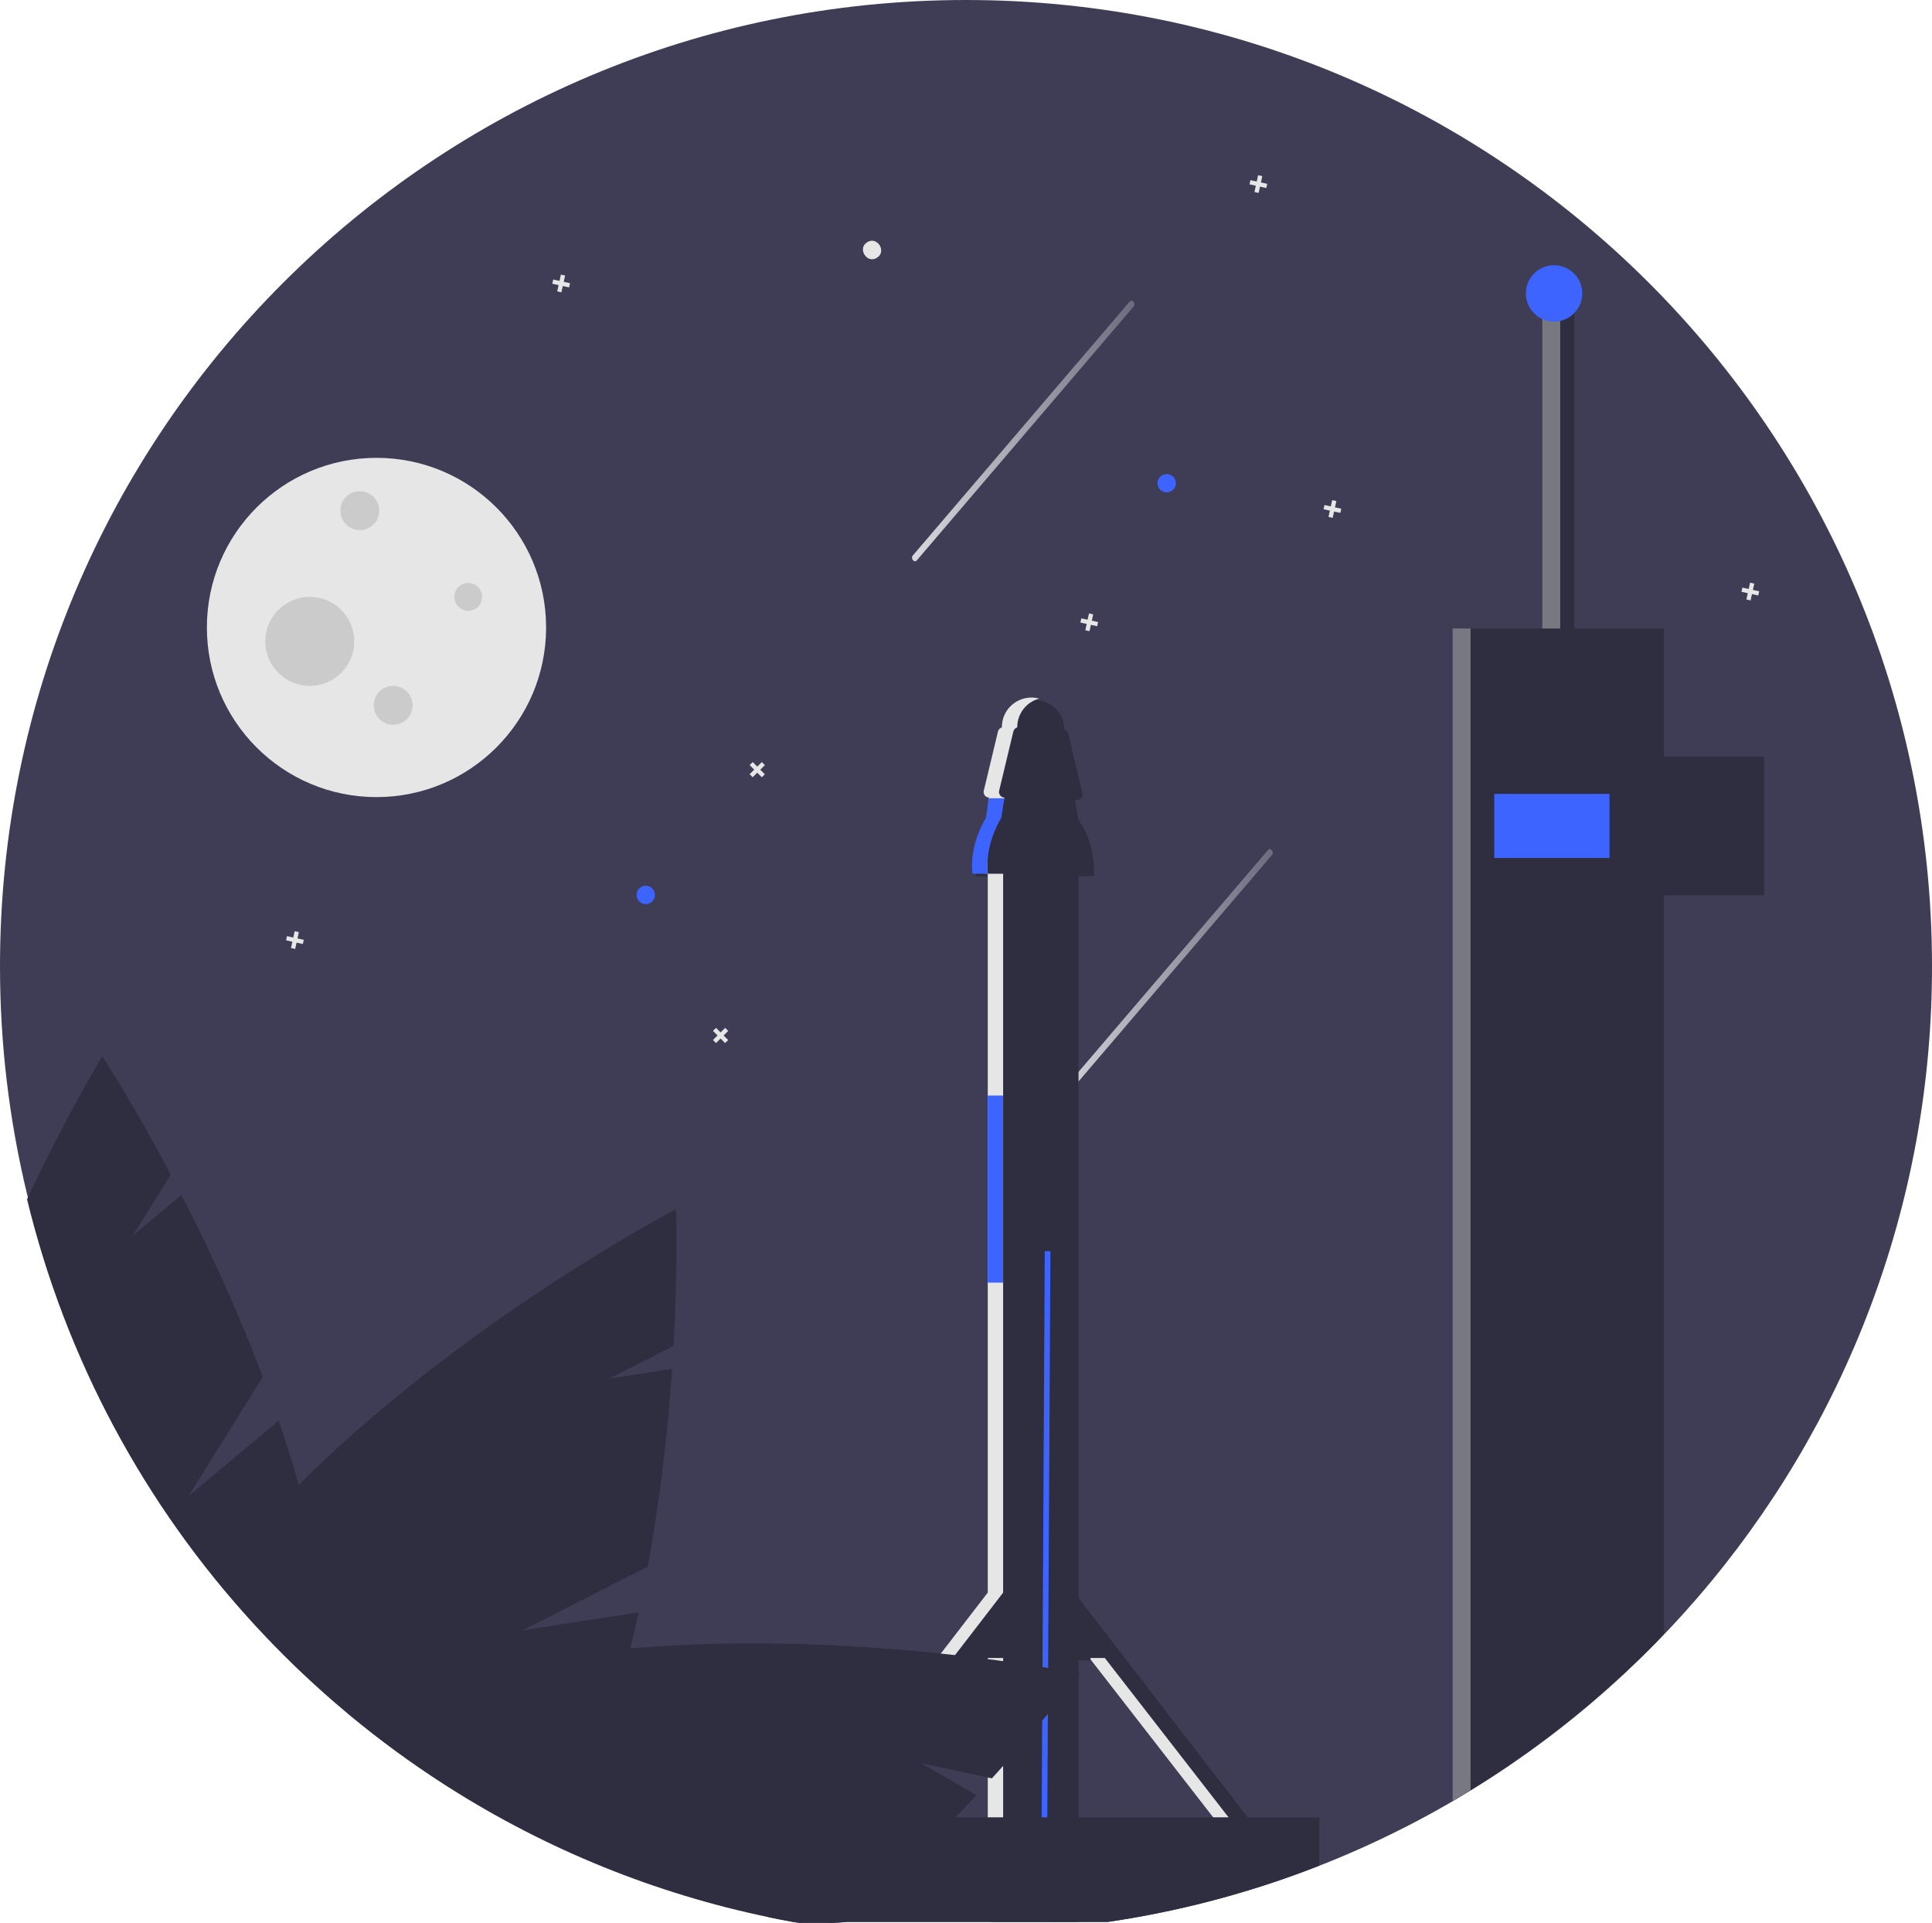
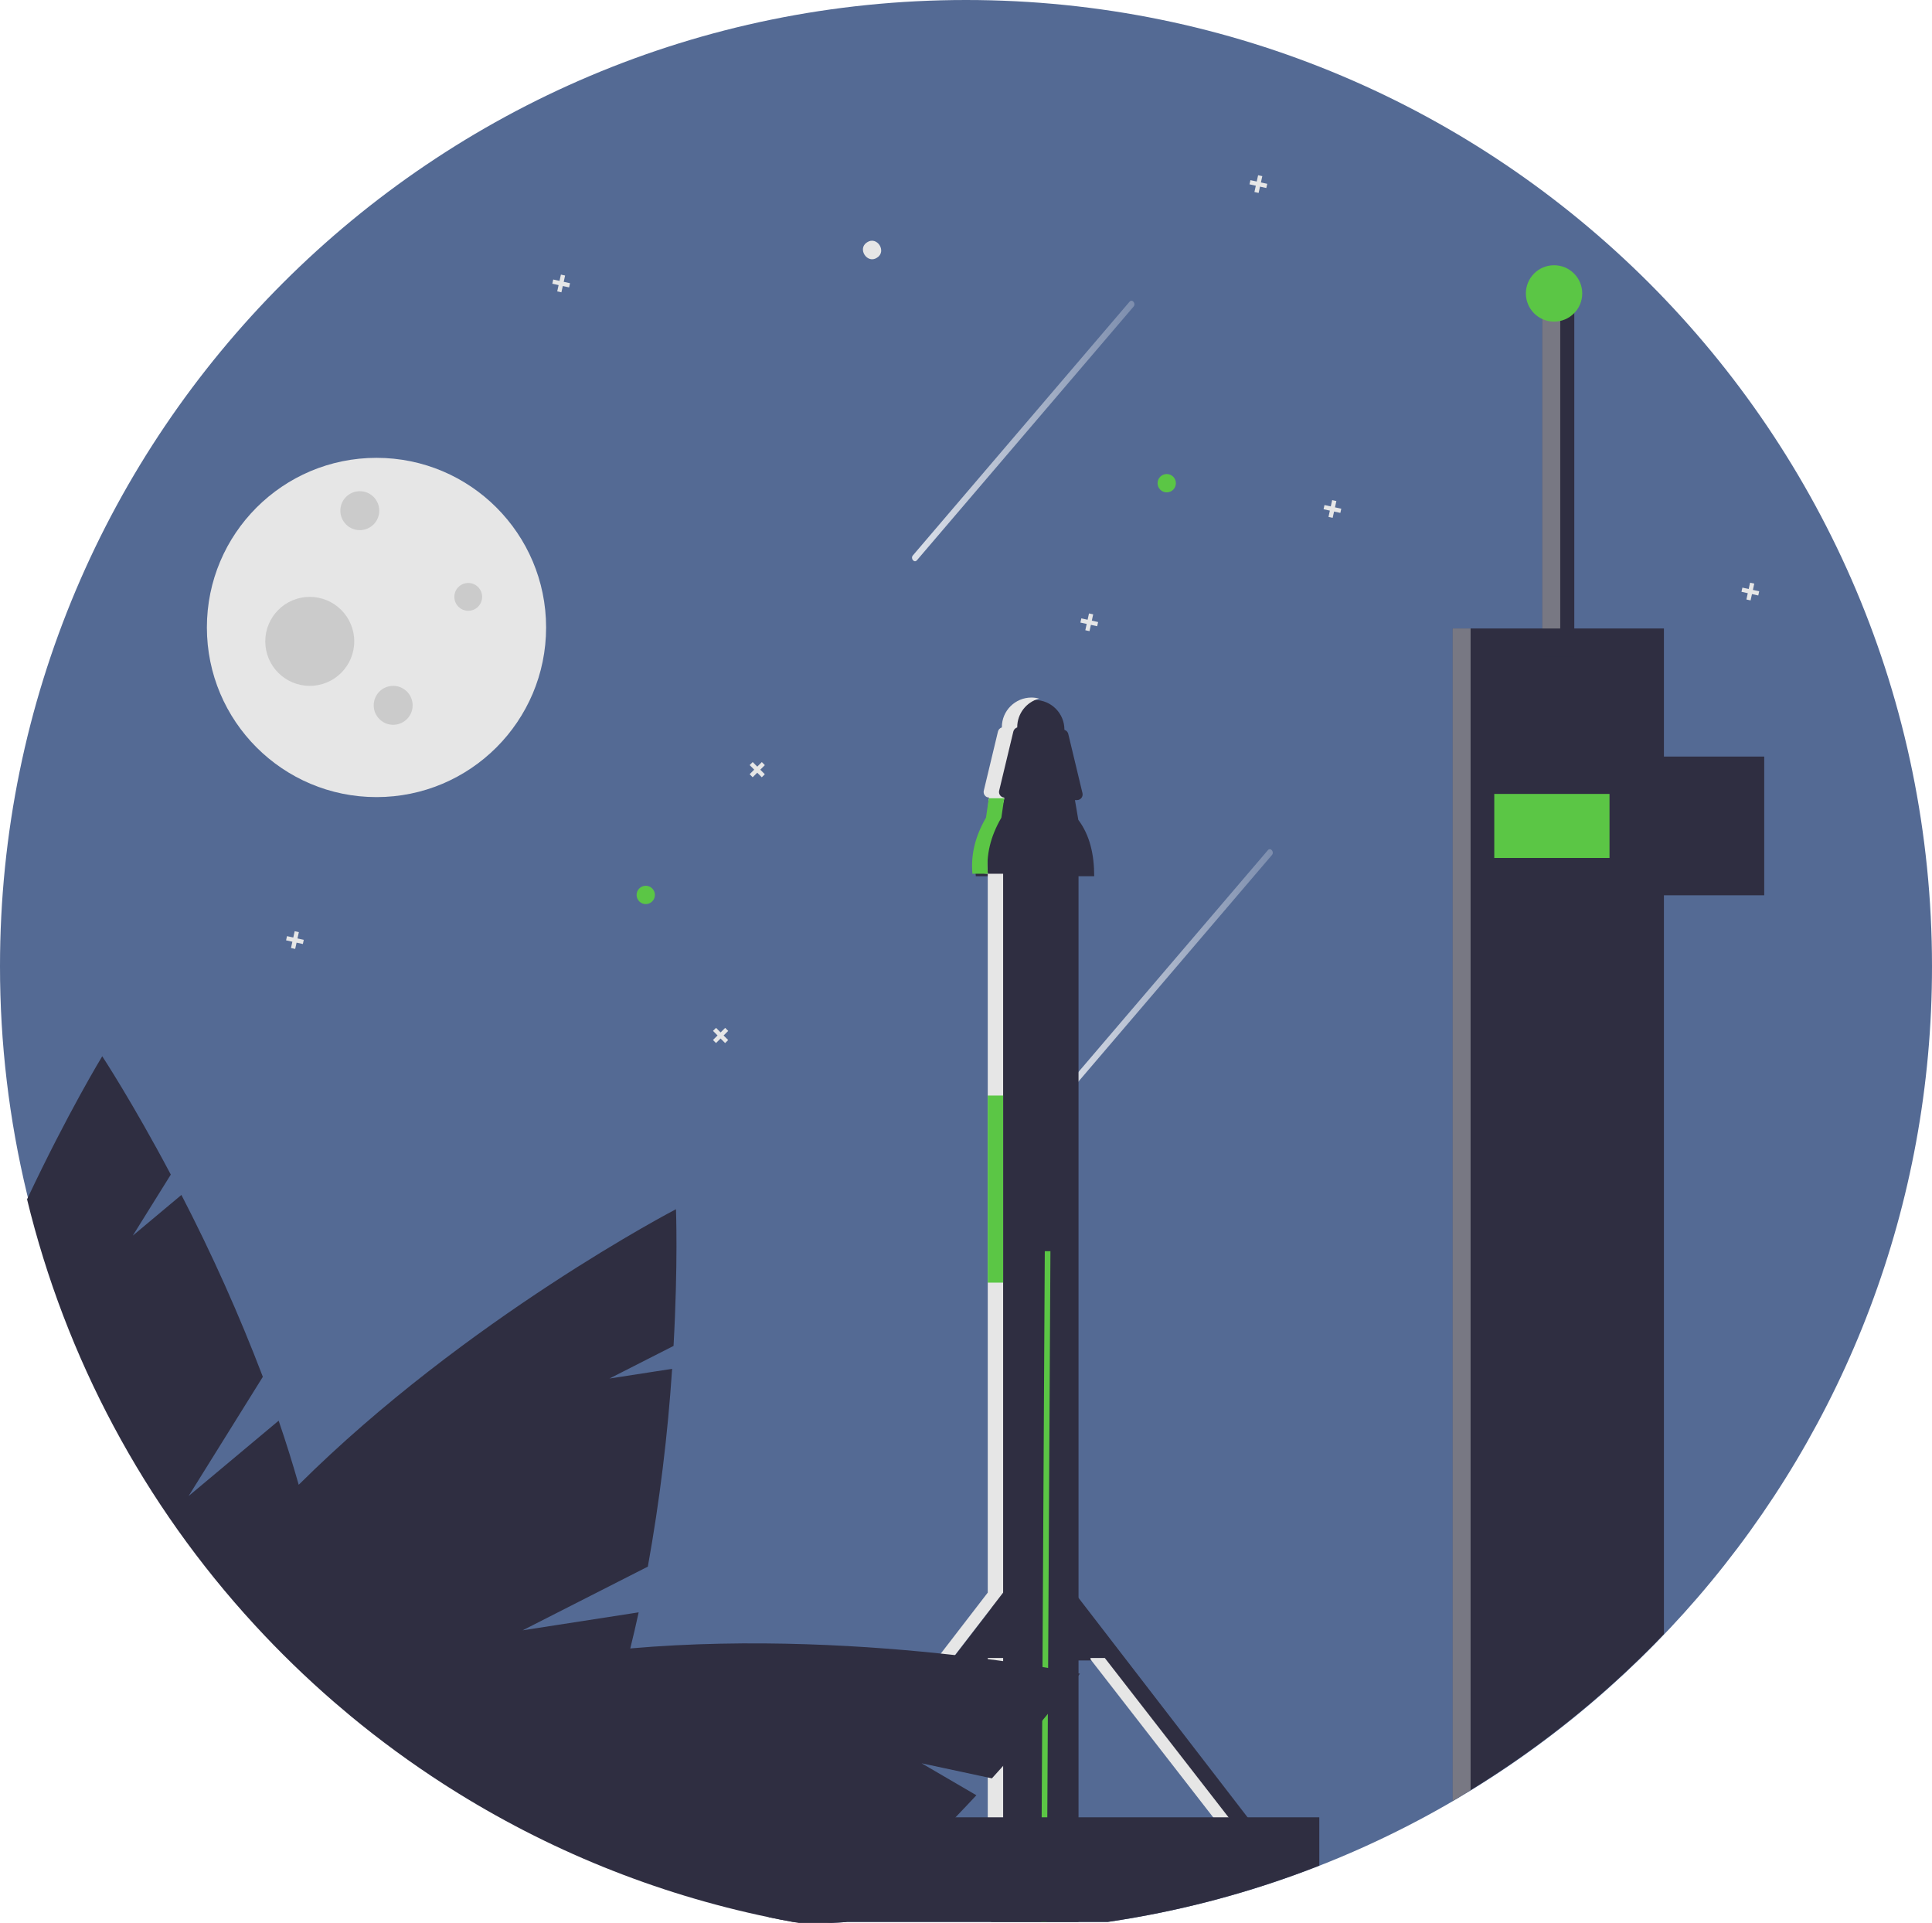
- <svg xmlns="http://www.w3.org/2000/svg" xmlns:xlink="http://www.w3.org/1999/xlink" data-name="Layer 1" width="754" height="750.36" viewBox="0 0 754 750.36">
+ <svg xmlns="http://www.w3.org/2000/svg" xmlns:xlink="http://www.w3.org/1999/xlink" viewBox="0 0 754 750.36" width="754" height="750.36">
  <defs>
    <linearGradient id="b13d5aa8-7d59-4aa5-8b0c-a1087af90b05-60" x1="632.931" y1="457.002" x2="719.741" y2="457.002" gradientUnits="userSpaceOnUse">
      <stop offset="0" stop-color="#fff" />
      <stop offset="1" stop-color="#fff" stop-opacity="0.3" />
    </linearGradient>
    <linearGradient id="b216fe78-eea0-4fe3-b1f5-9d415c27bb0d-61" x1="578.931" y1="243.002" x2="665.741" y2="243.002" xlink:href="#b13d5aa8-7d59-4aa5-8b0c-a1087af90b05-60" />
  </defs>
-   <path d="M977,451.82A376.647,376.647,0,0,1,655.41,824.77H553.3c-.16.14-5.82.41-5.82.41-.95-.13-1.91-.27-2.86-.41q-10.905-1.605-21.61-3.83a372.653,372.653,0,0,1-81.03-26.75c-.27-.12-.53-.25-.8-.37a371.023,371.023,0,0,1-41.87-22.81c-.34-.21-.67-.42-1-.63-.57-.36-1.13-.71-1.69-1.08-.18-.11-.36-.22-.54-.34A376.057,376.057,0,0,1,361.41,743.72c-.54-.43-1.08-.88-1.62-1.32q-3.255-2.7-6.45-5.46c-.02-.01-.03-.03-.05-.04A380.652,380.652,0,0,1,322.32,706.82c-.03-.04-.07-.07-.1-.11a376.239,376.239,0,0,1-88.33-164.6c-.12-.44-.22-.87-.33-1.31A378.139,378.139,0,0,1,223,451.82c0-208.21,168.79-377,377-377S977,243.61,977,451.82Z" transform="translate(-223 -74.82001)" fill="#3f3d56" />
-   <path d="M634.853,507.436,667.824,468.838l32.971-38.599L719.407,408.45c1.03-1.206-.559-3.086-1.589-1.881l-32.971,38.599-32.971,38.599-18.612,21.79c-1.03,1.206.559,3.086,1.589,1.881Z" transform="translate(-223 -74.82001)" opacity="0.8" fill="url(#b13d5aa8-7d59-4aa5-8b0c-a1087af90b05-60)" />
+   <path d="M977,451.82A376.647,376.647,0,0,1,655.41,824.77H553.3c-.16.14-5.82.41-5.82.41-.95-.13-1.91-.27-2.86-.41q-10.905-1.605-21.61-3.83a372.653,372.653,0,0,1-81.03-26.75c-.27-.12-.53-.25-.8-.37a371.023,371.023,0,0,1-41.87-22.81c-.34-.21-.67-.42-1-.63-.57-.36-1.13-.71-1.69-1.08-.18-.11-.36-.22-.54-.34A376.057,376.057,0,0,1,361.41,743.72c-.54-.43-1.08-.88-1.62-1.32q-3.255-2.7-6.45-5.46c-.02-.01-.03-.03-.05-.04A380.652,380.652,0,0,1,322.32,706.82c-.03-.04-.07-.07-.1-.11a376.239,376.239,0,0,1-88.33-164.6c-.12-.44-.22-.87-.33-1.31A378.139,378.139,0,0,1,223,451.82c0-208.21,168.79-377,377-377S977,243.61,977,451.82Z" transform="matrix(1, 0, 0, 1, -223, -74.82001)" style="fill: rgb(84, 106, 148);" />
+   <path d="M634.853,507.436,667.824,468.838l32.971-38.599L719.407,408.45c1.03-1.206-.559-3.086-1.589-1.881l-32.971,38.599-32.971,38.599-18.612,21.79c-1.03,1.206.559,3.086,1.589,1.881Z" transform="matrix(1, 0, 0, 1, -223, -74.82001)" opacity="0.8" fill="url(#b13d5aa8-7d59-4aa5-8b0c-a1087af90b05-60)" />
  <rect x="386.81" y="336.41" width="34.1" height="413.54" fill="#2f2e41" />
-   <polygon points="409.95 488.23 409.88 500.61 409.05 650.87 408.95 668.78 408.73 709.14 408.51 749.95 406.31 749.95 406.53 709.14 406.74 671.44 406.85 650.5 407.68 500.64 407.75 488.22 409.95 488.23" fill="#3e64ff" />
-   <path d="M650.031,416.73h-46.204c-.671-7.238.998-14.528,5.294-21.876l1.306-8.927h31.903l1.505,8.814C648.305,400.697,650.037,408.217,650.031,416.73Z" transform="translate(-223 -74.82001)" fill="#2f2e41" />
-   <path d="M643.318,387.027H610.396a2.2,2.2,0,0,1-2.139-2.714l5.544-23.102a2.2,2.2,0,0,1,2.139-1.687h21.833a2.2,2.2,0,0,1,2.139,1.687l5.544,23.102A2.2,2.2,0,0,1,643.318,387.027Z" transform="translate(-223 -74.82001)" fill="#2f2e41" />
-   <path d="M626.86,347.97a11.564,11.564,0,0,0-11.55,11.56v11.55h23.1V359.53A11.564,11.564,0,0,0,626.86,347.97Z" transform="translate(-223 -74.82001)" fill="#2f2e41" />
+   <polygon points="409.95 488.23 409.88 500.61 409.05 650.87 408.95 668.78 408.73 709.14 408.51 749.95 406.31 749.95 406.53 709.14 406.74 671.44 406.85 650.5 407.68 500.64 407.75 488.22 409.95 488.23" style="fill: rgb(91, 198, 69);" />
+   <path d="M650.031,416.73h-46.204c-.671-7.238.998-14.528,5.294-21.876l1.306-8.927h31.903l1.505,8.814C648.305,400.697,650.037,408.217,650.031,416.73Z" transform="matrix(1, 0, 0, 1, -223, -74.82001)" fill="#2f2e41" />
+   <path d="M643.318,387.027H610.396a2.2,2.2,0,0,1-2.139-2.714l5.544-23.102a2.2,2.2,0,0,1,2.139-1.687h21.833a2.2,2.2,0,0,1,2.139,1.687l5.544,23.102A2.2,2.2,0,0,1,643.318,387.027Z" transform="matrix(1, 0, 0, 1, -223, -74.82001)" fill="#2f2e41" />
+   <path d="M626.86,347.97a11.564,11.564,0,0,0-11.55,11.56v11.55h23.1V359.53A11.564,11.564,0,0,0,626.86,347.97Z" transform="matrix(1, 0, 0, 1, -223, -74.82001)" fill="#2f2e41" />
  <polygon points="391.051 622.109 312.765 723.714 323.592 726.213 384.388 647.927 391.051 647.927 391.051 622.109" fill="#2f2e41" />
  <polygon points="419.831 622.109 498.117 723.714 487.29 726.213 426.494 647.927 419.831 647.927 419.831 622.109" fill="#2f2e41" />
-   <path d="M872.38,320.07v392.4a378.724,378.724,0,0,1-82.45,65.08V320.07Z" transform="translate(-223 -74.82001)" fill="#2f2e41" />
+   <path d="M872.38,320.07v392.4a378.724,378.724,0,0,1-82.45,65.08V320.07Z" transform="matrix(1, 0, 0, 1, -223, -74.82001)" fill="#2f2e41" />
  <rect x="634.387" y="295.224" width="54.134" height="54.134" fill="#2f2e41" />
  <rect x="601.906" y="114.5" width="12.492" height="141.581" fill="#2f2e41" />
  <g opacity="0.4">
    <path d="M796.93,320.07h-7V777.55q3.527-2.061,7-4.205Z" transform="translate(-223 -74.82001)" fill="#e6e6e6" />
    <rect x="601.906" y="114.5" width="7" height="130.75" fill="#e6e6e6" />
  </g>
-   <rect x="583.168" y="309.798" width="44.973" height="24.985" fill="#3e64ff" />
+   <rect x="583.168" y="309.798" width="44.973" height="24.985" style="fill: rgb(91, 198, 69);" />
  <circle cx="146.933" cy="244.847" r="66.193" fill="#e6e6e6" />
  <circle cx="140.423" cy="199.271" r="7.596" fill="#cbcbcb" />
  <circle cx="153.444" cy="275.23" r="7.596" fill="#cbcbcb" />
  <circle cx="182.742" cy="232.91" r="5.426" fill="#cbcbcb" />
  <circle cx="120.89" cy="250.272" r="17.362" fill="#cbcbcb" />
-   <circle cx="252.015" cy="349.213" r="3.576" fill="#3e64ff" />
+   <circle cx="252.015" cy="349.213" r="3.576" style="fill: rgb(91, 198, 69);" />
  <polygon points="283.012 401.093 281.227 402.866 279.454 401.081 278.264 402.263 280.037 404.048 278.252 405.821 279.434 407.011 281.219 405.238 282.992 407.023 284.182 405.841 282.409 404.056 284.194 402.283 283.012 401.093" fill="#e6e6e6" />
  <polygon points="297.318 297.375 295.533 299.148 293.76 297.363 292.57 298.545 294.343 300.33 292.558 302.103 293.74 303.293 295.525 301.52 297.298 303.305 298.488 302.123 296.715 300.338 298.5 298.565 297.318 297.375" fill="#e6e6e6" />
-   <path d="M565.279,175.376c-3.862,2.573-7.815-3.551-3.878-6.01C565.262,166.793,569.215,172.917,565.279,175.376Z" transform="translate(-223 -74.82001)" fill="#e6e6e6" />
+   <path d="M565.279,175.376c-3.862,2.573-7.815-3.551-3.878-6.01C565.262,166.793,569.215,172.917,565.279,175.376Z" transform="matrix(1, 0, 0, 1, -223, -74.82001)" fill="#e6e6e6" />
  <polygon points="118.557 366.728 116.1 366.189 116.638 363.731 115 363.372 114.461 365.83 112.004 365.292 111.645 366.93 114.102 367.469 113.564 369.926 115.202 370.285 115.741 367.827 118.198 368.366 118.557 366.728" fill="#e6e6e6" />
  <polygon points="494.557 71.728 492.1 71.189 492.638 68.731 491 68.372 490.461 70.83 488.004 70.292 487.645 71.93 490.102 72.469 489.564 74.926 491.202 75.285 491.741 72.827 494.198 73.366 494.557 71.728" fill="#e6e6e6" />
  <polygon points="686.557 230.728 684.1 230.189 684.638 227.731 683 227.372 682.461 229.83 680.004 229.292 679.645 230.93 682.102 231.469 681.564 233.926 683.202 234.285 683.741 231.827 686.198 232.366 686.557 230.728" fill="#e6e6e6" />
  <polygon points="222.46 110.506 220.003 109.967 220.541 107.51 218.903 107.151 218.364 109.608 215.906 109.07 215.547 110.708 218.005 111.247 217.467 113.705 219.105 114.063 219.644 111.606 222.101 112.144 222.46 110.506" fill="#e6e6e6" />
-   <circle cx="455.34" cy="188.551" r="3.576" fill="#3e64ff" />
+   <circle cx="455.34" cy="188.551" r="3.576" style="fill: rgb(91, 198, 69);" />
  <polygon points="428.557 242.728 426.1 242.189 426.638 239.731 425 239.372 424.461 241.83 422.004 241.292 421.645 242.93 424.102 243.469 423.564 245.926 425.202 246.285 425.741 243.827 428.198 244.366 428.557 242.728" fill="#e6e6e6" />
  <polygon points="523.46 198.506 521.003 197.967 521.541 195.51 519.903 195.151 519.364 197.608 516.906 197.07 516.547 198.708 519.005 199.247 518.467 201.705 520.105 202.063 520.644 199.606 523.101 200.144 523.46 198.506" fill="#e6e6e6" />
-   <path d="M580.853,293.436,613.824,254.838l32.971-38.599L665.407,194.45c1.03-1.206-.559-3.086-1.589-1.881l-32.971,38.599-32.971,38.599-18.612,21.79c-1.03,1.206.559,3.086,1.589,1.881Z" transform="translate(-223 -74.82001)" opacity="0.8" fill="url(#b216fe78-eea0-4fe3-b1f5-9d415c27bb0d-61)" />
+   <path d="M580.853,293.436,613.824,254.838l32.971-38.599L665.407,194.45c1.03-1.206-.559-3.086-1.589-1.881l-32.971,38.599-32.971,38.599-18.612,21.79c-1.03,1.206.559,3.086,1.589,1.881Z" transform="matrix(1, 0, 0, 1, -223, -74.82001)" opacity="0.8" fill="url(#b216fe78-eea0-4fe3-b1f5-9d415c27bb0d-61)" />
  <rect x="385.494" y="646.969" width="6" height="102.023" fill="#e6e6e6" />
-   <path d="M628.54,347.42a11.573,11.573,0,0,0-8.55,11.15v.1a2.211,2.211,0,0,0-1.51,1.58l-5.54,23.11a2.185,2.185,0,0,0,2.01,2.69l-.04.27-.15,1-2.26,7c-4.29,7.34-4.66,14.21-3.99,21.45h5.98V696.28l-78.04,101.3L542.19,798.9l-.91,1.18-10.83-2.5,78.04-101.3V415.77l-4.99-.45c-.67-7.24.71-13.66,5-21l.26-7,.15-1,.04-.27a2.185,2.185,0,0,1-2.01-2.69l5.54-23.11a2.211,2.211,0,0,1,1.51-1.58v-.1a11.564,11.564,0,0,1,11.55-11.56A11.433,11.433,0,0,1,628.54,347.42Z" transform="translate(-223 -74.82001)" fill="#e6e6e6" />
+   <path d="M628.54,347.42a11.573,11.573,0,0,0-8.55,11.15v.1a2.211,2.211,0,0,0-1.51,1.58l-5.54,23.11a2.185,2.185,0,0,0,2.01,2.69l-.04.27-.15,1-2.26,7c-4.29,7.34-4.66,14.21-3.99,21.45h5.98V696.28l-78.04,101.3L542.19,798.9l-.91,1.18-10.83-2.5,78.04-101.3V415.77l-4.99-.45c-.67-7.24.71-13.66,5-21l.26-7,.15-1,.04-.27a2.185,2.185,0,0,1-2.01-2.69l5.54-23.11a2.211,2.211,0,0,1,1.51-1.58v-.1a11.564,11.564,0,0,1,11.55-11.56A11.433,11.433,0,0,1,628.54,347.42Z" transform="matrix(1, 0, 0, 1, -223, -74.82001)" fill="#e6e6e6" />
  <polygon points="431.177 646.969 425.594 646.969 425.594 647.506 485.974 725.255 491.062 724.081 431.177 646.969" fill="#e6e6e6" />
-   <path d="M737.88,783.96v18.85a374.502,374.502,0,0,1-82.47,21.96h-123c-3.15-.57-6.29-1.18-9.4-1.83V783.96Z" transform="translate(-223 -74.82001)" fill="#2f2e41" />
-   <path d="M632.05,725.69c-.7-.12-1.44-.24-2.2-.37-4.47-.72-9.86-1.54-16.04-2.39q-.63-.09-1.29-.18c-5.1-.69-10.71-1.39-16.76-2.08-33.17-3.73-79.5-6.72-126.78-2.61,1.17-4.7,2.25-9.4,3.27-14.08l-45.28,7.01L475.83,686.14a692.681,692.681,0,0,0,9.48-77.18l-24.46,3.78,25.01-12.72c1.79-32.03.95-53.35.95-53.35S405,589.2,339.58,654.2c-2.4-8.46-5.03-16.81-7.83-25.01l-35.14,29.4,28.97-46.52A689.2,689.2,0,0,0,293.8,541.1l-18.98,15.88,14.84-23.82c-15.02-28.35-26.76-46.17-26.76-46.17s-13.39,21.94-29.34,55.81a376.303,376.303,0,0,0,88.76,166.02,380.108,380.108,0,0,0,31.02,30.12q3.195,2.76,6.45,5.46A377.473,377.473,0,0,0,396.08,770.96c.74.48,1.48.95,2.23,1.42a375.117,375.117,0,0,0,124.7,50.56c3.11.65,6.25,1.26,9.4,1.83.77.14,1.54.28,2.31.41h12.76s5.66-.27,5.82-.41c15.85-13.87,30.22-27.89,42.61-40.81,2.82-2.93,5.53-5.81,8.14-8.61l-21.38-12.47,27.44,5.88c1.26-1.39,2.5-2.76,3.7-4.1,6.16-6.88,11.5-13.11,15.93-18.4.76-.92,1.5-1.8,2.21-2.66,8.07-9.74,12.51-15.68,12.51-15.68S640,727.01,632.05,725.69Z" transform="translate(-223 -74.82001)" fill="#2f2e41" />
-   <path d="M608.49,415.77h-5.98c-.67-7.24,1-14.53,5.29-21.87l.96-6.58.15-1h6l-.15,1L613.8,393.9c-4.29,7.34-5.96,14.63-5.29,21.87h5.98" transform="translate(-223 -74.82001)" fill="#3e64ff" />
-   <rect x="385.49" y="427.5" width="6" height="73" fill="#3e64ff" />
-   <circle cx="606.5" cy="114.5" r="11" fill="#3e64ff" />
+   <path d="M737.88,783.96v18.85a374.502,374.502,0,0,1-82.47,21.96h-123c-3.15-.57-6.29-1.18-9.4-1.83V783.96Z" transform="matrix(1, 0, 0, 1, -223, -74.82001)" fill="#2f2e41" />
+   <path d="M632.05,725.69c-.7-.12-1.44-.24-2.2-.37-4.47-.72-9.86-1.54-16.04-2.39q-.63-.09-1.29-.18c-5.1-.69-10.71-1.39-16.76-2.08-33.17-3.73-79.5-6.72-126.78-2.61,1.17-4.7,2.25-9.4,3.27-14.08l-45.28,7.01L475.83,686.14a692.681,692.681,0,0,0,9.48-77.18l-24.46,3.78,25.01-12.72c1.79-32.03.95-53.35.95-53.35S405,589.2,339.58,654.2c-2.4-8.46-5.03-16.81-7.83-25.01l-35.14,29.4,28.97-46.52A689.2,689.2,0,0,0,293.8,541.1l-18.98,15.88,14.84-23.82c-15.02-28.35-26.76-46.17-26.76-46.17s-13.39,21.94-29.34,55.81a376.303,376.303,0,0,0,88.76,166.02,380.108,380.108,0,0,0,31.02,30.12q3.195,2.76,6.45,5.46A377.473,377.473,0,0,0,396.08,770.96c.74.48,1.48.95,2.23,1.42a375.117,375.117,0,0,0,124.7,50.56c3.11.65,6.25,1.26,9.4,1.83.77.14,1.54.28,2.31.41h12.76s5.66-.27,5.82-.41c15.85-13.87,30.22-27.89,42.61-40.81,2.82-2.93,5.53-5.81,8.14-8.61l-21.38-12.47,27.44,5.88c1.26-1.39,2.5-2.76,3.7-4.1,6.16-6.88,11.5-13.11,15.93-18.4.76-.92,1.5-1.8,2.21-2.66,8.07-9.74,12.51-15.68,12.51-15.68S640,727.01,632.05,725.69Z" transform="matrix(1, 0, 0, 1, -223, -74.82001)" fill="#2f2e41" />
+   <path d="M608.49,415.77h-5.98c-.67-7.24,1-14.53,5.29-21.87l.96-6.58.15-1h6l-.15,1L613.8,393.9c-4.29,7.34-5.96,14.63-5.29,21.87h5.98" transform="matrix(1, 0, 0, 1, -223, -74.82001)" style="fill: rgb(91, 198, 69);" />
+   <rect x="385.49" y="427.5" width="6" height="73" style="fill: rgb(91, 198, 69);" />
+   <circle cx="606.5" cy="114.5" r="11" style="fill: rgb(91, 198, 69);" />
</svg>
